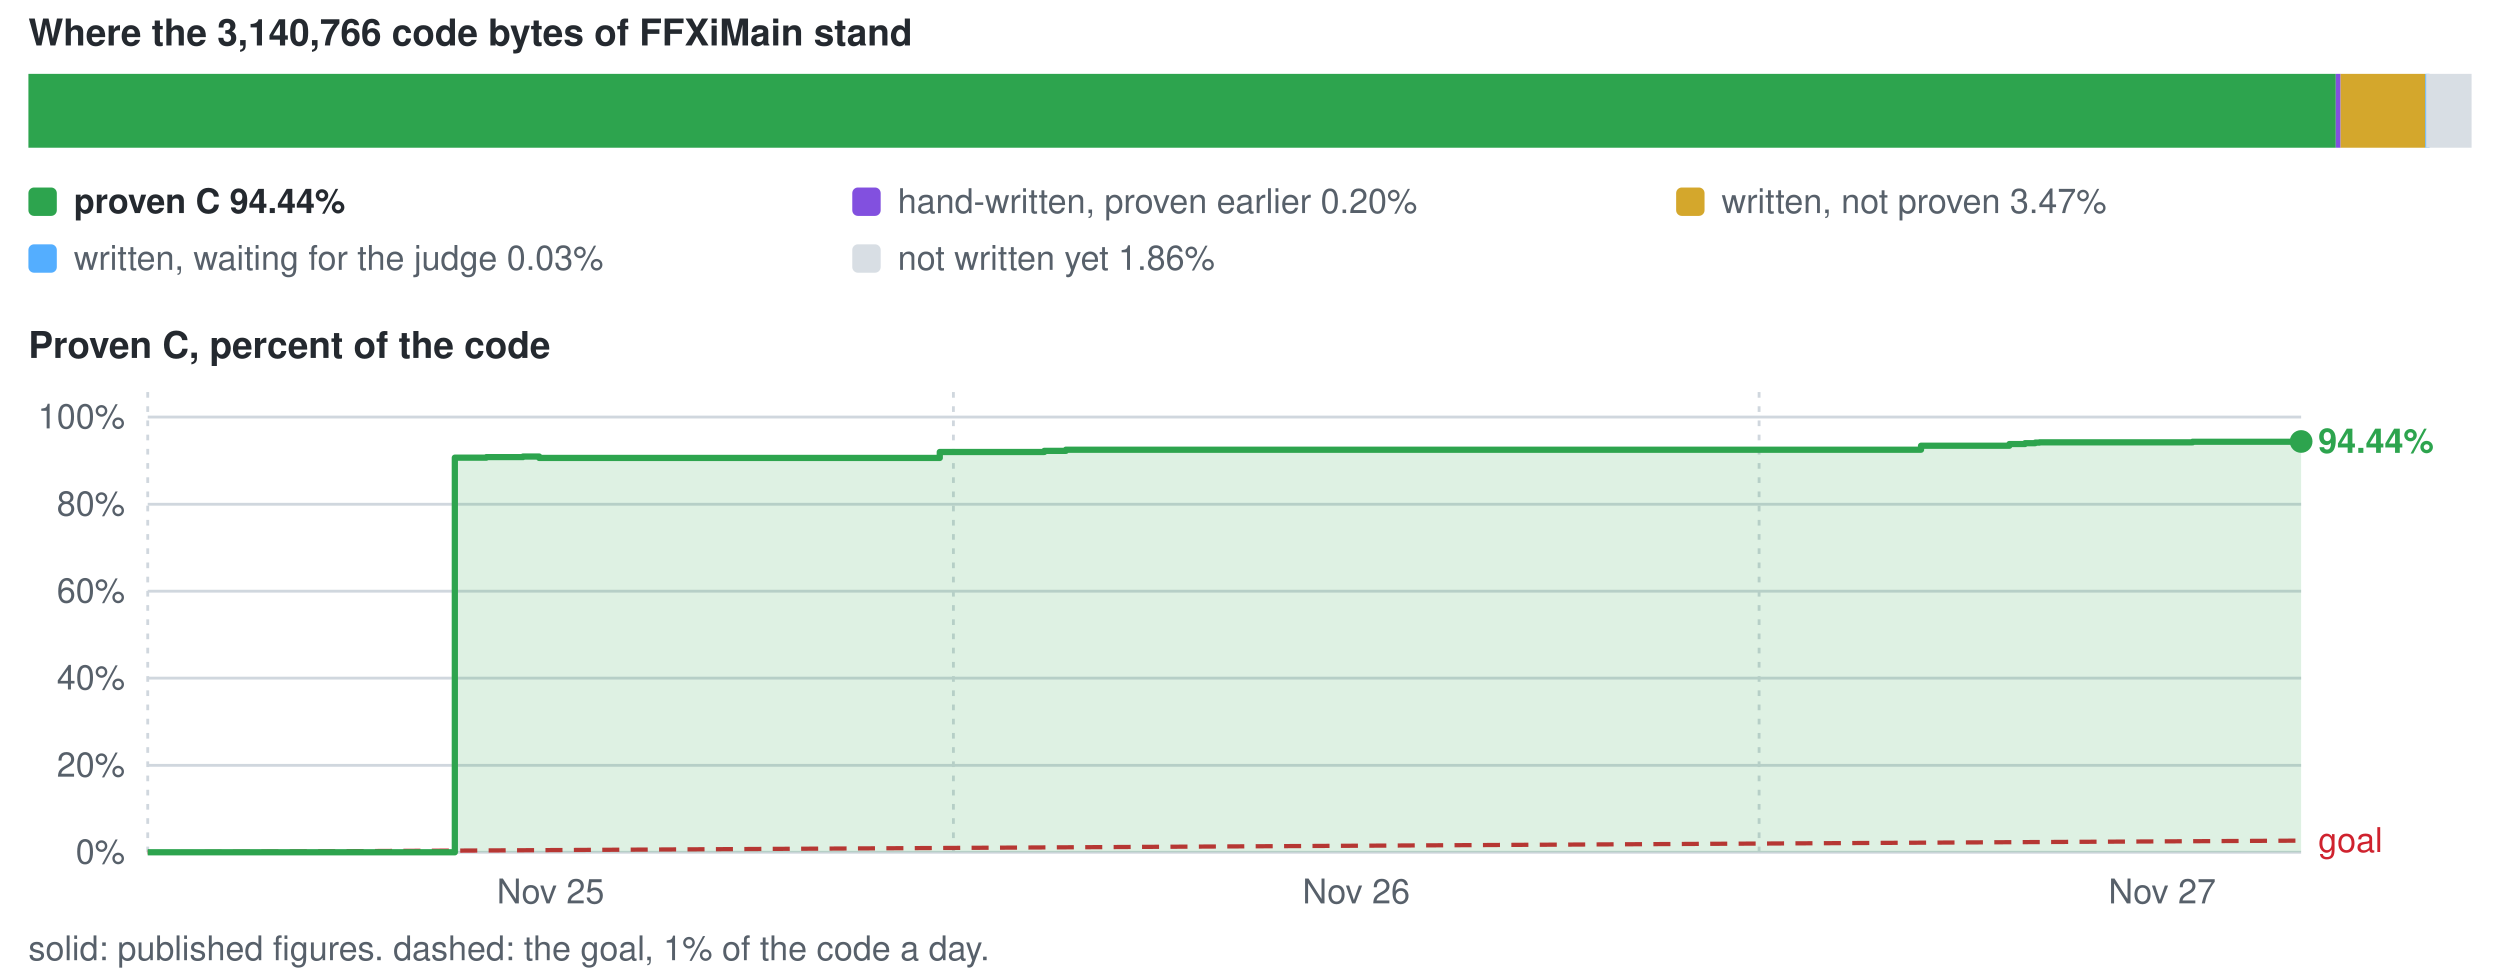
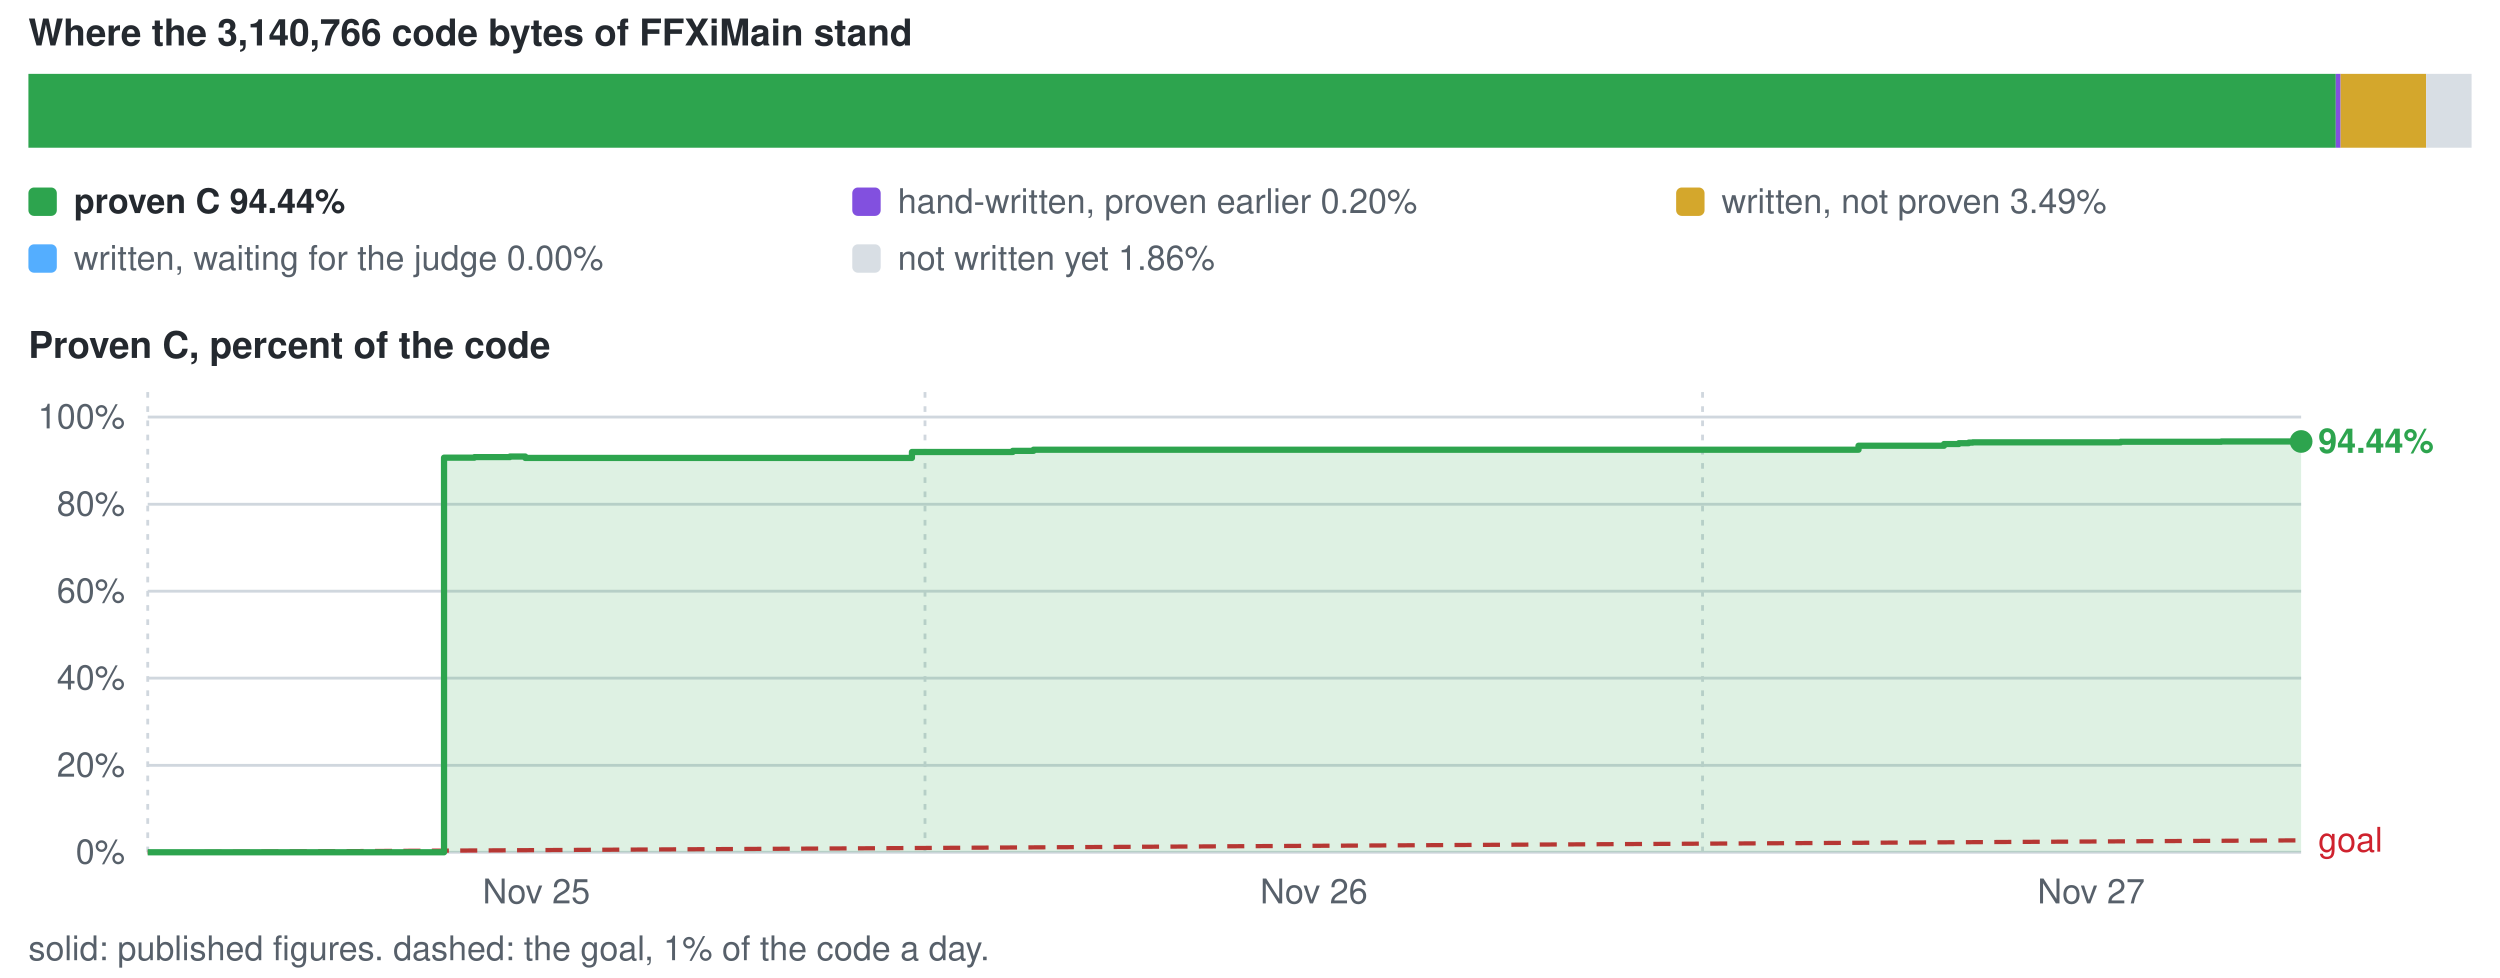
<svg xmlns="http://www.w3.org/2000/svg" viewBox="0 0 880 344" width="880" height="344" role="img" aria-label="conversion progress">
  <style>text{font-family:-apple-system,BlinkMacSystemFont,'Segoe UI',Helvetica,Arial,sans-serif;font-size:12px;fill:#57606a}.s{fill:#24292f;font-weight:600}.b{font-size:13px}</style>
  <text x="10" y="16" class="s b">Where the 3,140,766 code bytes of FFXiMain stand</text>
  <rect x="10.0" y="26" width="812.2" height="26" fill="#2da44e" />
  <rect x="822.2" y="26" width="1.7" height="26" fill="#8250df" />
-   <rect x="823.9" y="26" width="29.8" height="26" fill="#d4a72c" />
-   <rect x="853.7" y="26" width="1.5" height="26" fill="#54aeff" />
+   <rect x="823.9" y="26" width="30.1" height="26" fill="#d4a72c" />
  <rect x="854.0" y="26" width="16.0" height="26" fill="#d8dee4" />
  <rect x="10" y="66" width="10" height="10" rx="2" fill="#2da44e" />
  <text x="26" y="75" class="s">proven C 94.44%</text>
  <rect x="300" y="66" width="10" height="10" rx="2" fill="#8250df" />
  <text x="316" y="75">hand-written, proven earlier 0.20%</text>
  <rect x="590" y="66" width="10" height="10" rx="2" fill="#d4a72c" />
-   <text x="606" y="75">written, not proven 3.47%</text>
+   <text x="606" y="75">written, not proven 3.49%</text>
  <rect x="10" y="86" width="10" height="10" rx="2" fill="#54aeff" />
-   <text x="26" y="95">written, waiting for the judge 0.03%</text>
+   <text x="26" y="95">written, waiting for the judge 0.00%</text>
  <rect x="300" y="86" width="10" height="10" rx="2" fill="#d8dee4" />
  <text x="316" y="95">not written yet 1.86%</text>
  <text x="10" y="126" class="s b">Proven C, percent of the code</text>
  <line x1="52" y1="300.0" x2="810" y2="300.0" stroke="#d0d7de" stroke-width="1" />
  <text x="44" y="304.0" text-anchor="end">0%</text>
  <line x1="52" y1="269.4" x2="810" y2="269.4" stroke="#d0d7de" stroke-width="1" />
  <text x="44" y="273.4" text-anchor="end">20%</text>
  <line x1="52" y1="238.7" x2="810" y2="238.7" stroke="#d0d7de" stroke-width="1" />
  <text x="44" y="242.7" text-anchor="end">40%</text>
  <line x1="52" y1="208.1" x2="810" y2="208.1" stroke="#d0d7de" stroke-width="1" />
  <text x="44" y="212.1" text-anchor="end">60%</text>
  <line x1="52" y1="177.5" x2="810" y2="177.5" stroke="#d0d7de" stroke-width="1" />
  <text x="44" y="181.5" text-anchor="end">80%</text>
  <line x1="52" y1="146.8" x2="810" y2="146.8" stroke="#d0d7de" stroke-width="1" />
  <text x="44" y="150.8" text-anchor="end">100%</text>
  <line x1="52.0" y1="138" x2="52.0" y2="300" stroke="#d0d7de" stroke-width="1" stroke-dasharray="2 3" />
-   <text x="193.8" y="318" text-anchor="middle">Nov 25</text>
-   <line x1="335.6" y1="138" x2="335.6" y2="300" stroke="#d0d7de" stroke-width="1" stroke-dasharray="2 3" />
-   <text x="477.4" y="318" text-anchor="middle">Nov 26</text>
-   <line x1="619.2" y1="138" x2="619.2" y2="300" stroke="#d0d7de" stroke-width="1" stroke-dasharray="2 3" />
-   <text x="761.1" y="318" text-anchor="middle">Nov 27</text>
-   <line x1="52.0" y1="300.0" x2="810.0" y2="295.9" stroke="#cf222e" stroke-width="1.5" stroke-dasharray="6 4" />
-   <text x="816.0" y="299.9" style="fill:#cf222e">goal</text>
-   <path d="M52.0 300.0 H160.1 V161.1 H171.2 V160.9 H176.0 V160.9 H178.2 V160.9 H184.1 V160.7 H187.4 V160.7 H189.8 V161.2 H330.8 V159.1 H367.6 V158.7 H375.2 V158.3 H377.5 V158.3 H379.4 V158.3 H382.7 V158.3 H393.3 V158.3 H415.7 V158.3 H676.2 V156.9 H707.3 V156.3 H712.8 V156.0 H716.4 V155.8 H717.9 V155.7 H718.8 V155.7 H719.6 V155.7 H720.1 V155.7 H722.8 V155.7 H723.4 V155.7 H771.8 V155.5 H772.4 V155.5 H772.5 V155.5 H773.8 V155.5 H774.0 V155.5 H780.8 V155.5 H808.5 V155.4 H810.0 V155.4 V300.0 H52.0 Z" fill="#2da44e" fill-opacity="0.16" />
-   <path d="M52.0 300.0 H160.1 V161.1 H171.2 V160.9 H176.0 V160.9 H178.2 V160.9 H184.1 V160.7 H187.4 V160.7 H189.8 V161.2 H330.8 V159.1 H367.6 V158.7 H375.2 V158.3 H377.5 V158.3 H379.4 V158.3 H382.7 V158.3 H393.3 V158.3 H415.7 V158.3 H676.2 V156.9 H707.3 V156.3 H712.8 V156.0 H716.4 V155.8 H717.9 V155.7 H718.8 V155.7 H719.6 V155.7 H720.1 V155.7 H722.8 V155.7 H723.4 V155.7 H771.8 V155.5 H772.4 V155.5 H772.5 V155.5 H773.8 V155.5 H774.0 V155.5 H780.8 V155.5 H808.5 V155.4 H810.0 V155.4" fill="none" stroke="#2da44e" stroke-width="2.2" stroke-linejoin="round" />
+   <text x="188.8" y="318" text-anchor="middle">Nov 25</text>
+   <line x1="325.6" y1="138" x2="325.6" y2="300" stroke="#d0d7de" stroke-width="1" stroke-dasharray="2 3" />
+   <text x="462.5" y="318" text-anchor="middle">Nov 26</text>
+   <line x1="599.3" y1="138" x2="599.3" y2="300" stroke="#d0d7de" stroke-width="1" stroke-dasharray="2 3" />
+   <text x="736.1" y="318" text-anchor="middle">Nov 27</text>
+   <line x1="52.0" y1="300.0" x2="810.0" y2="295.8" stroke="#cf222e" stroke-width="1.5" stroke-dasharray="6 4" />
+   <text x="816.0" y="299.8" style="fill:#cf222e">goal</text>
+   <path d="M52.0 300.0 H156.3 V161.1 H167.0 V160.9 H171.6 V160.9 H173.8 V160.9 H179.5 V160.7 H182.7 V160.7 H184.9 V161.2 H321.0 V159.1 H356.5 V158.7 H363.8 V158.3 H366.0 V158.3 H367.9 V158.3 H371.1 V158.3 H381.3 V158.3 H402.9 V158.3 H654.2 V156.9 H684.3 V156.3 H689.5 V156.0 H693.0 V155.8 H694.4 V155.7 H695.4 V155.7 H696.1 V155.7 H696.6 V155.7 H699.2 V155.7 H699.8 V155.7 H746.5 V155.5 H747.1 V155.5 H747.2 V155.5 H748.4 V155.5 H748.5 V155.5 H755.2 V155.5 H781.9 V155.4 H783.3 V155.4 H810.0 V155.4 V300.0 H52.0 Z" fill="#2da44e" fill-opacity="0.16" />
+   <path d="M52.0 300.0 H156.3 V161.1 H167.0 V160.9 H171.6 V160.9 H173.8 V160.9 H179.5 V160.7 H182.7 V160.7 H184.9 V161.2 H321.0 V159.1 H356.5 V158.7 H363.8 V158.3 H366.0 V158.3 H367.9 V158.3 H371.1 V158.3 H381.3 V158.3 H402.9 V158.3 H654.2 V156.9 H684.3 V156.3 H689.5 V156.0 H693.0 V155.8 H694.4 V155.7 H695.4 V155.7 H696.1 V155.7 H696.6 V155.7 H699.2 V155.7 H699.8 V155.7 H746.5 V155.5 H747.1 V155.5 H747.2 V155.5 H748.4 V155.5 H748.5 V155.5 H755.2 V155.5 H781.9 V155.4 H783.3 V155.4 H810.0 V155.4" fill="none" stroke="#2da44e" stroke-width="2.2" stroke-linejoin="round" />
  <circle cx="810.0" cy="155.4" r="4" fill="#2da44e" />
  <text x="816.0" y="159.4" class="s" style="fill:#2da44e">94.44%</text>
  <text x="10" y="338">solid: published figures. dashed: the goal, 1% of the code a day.</text>
</svg>
